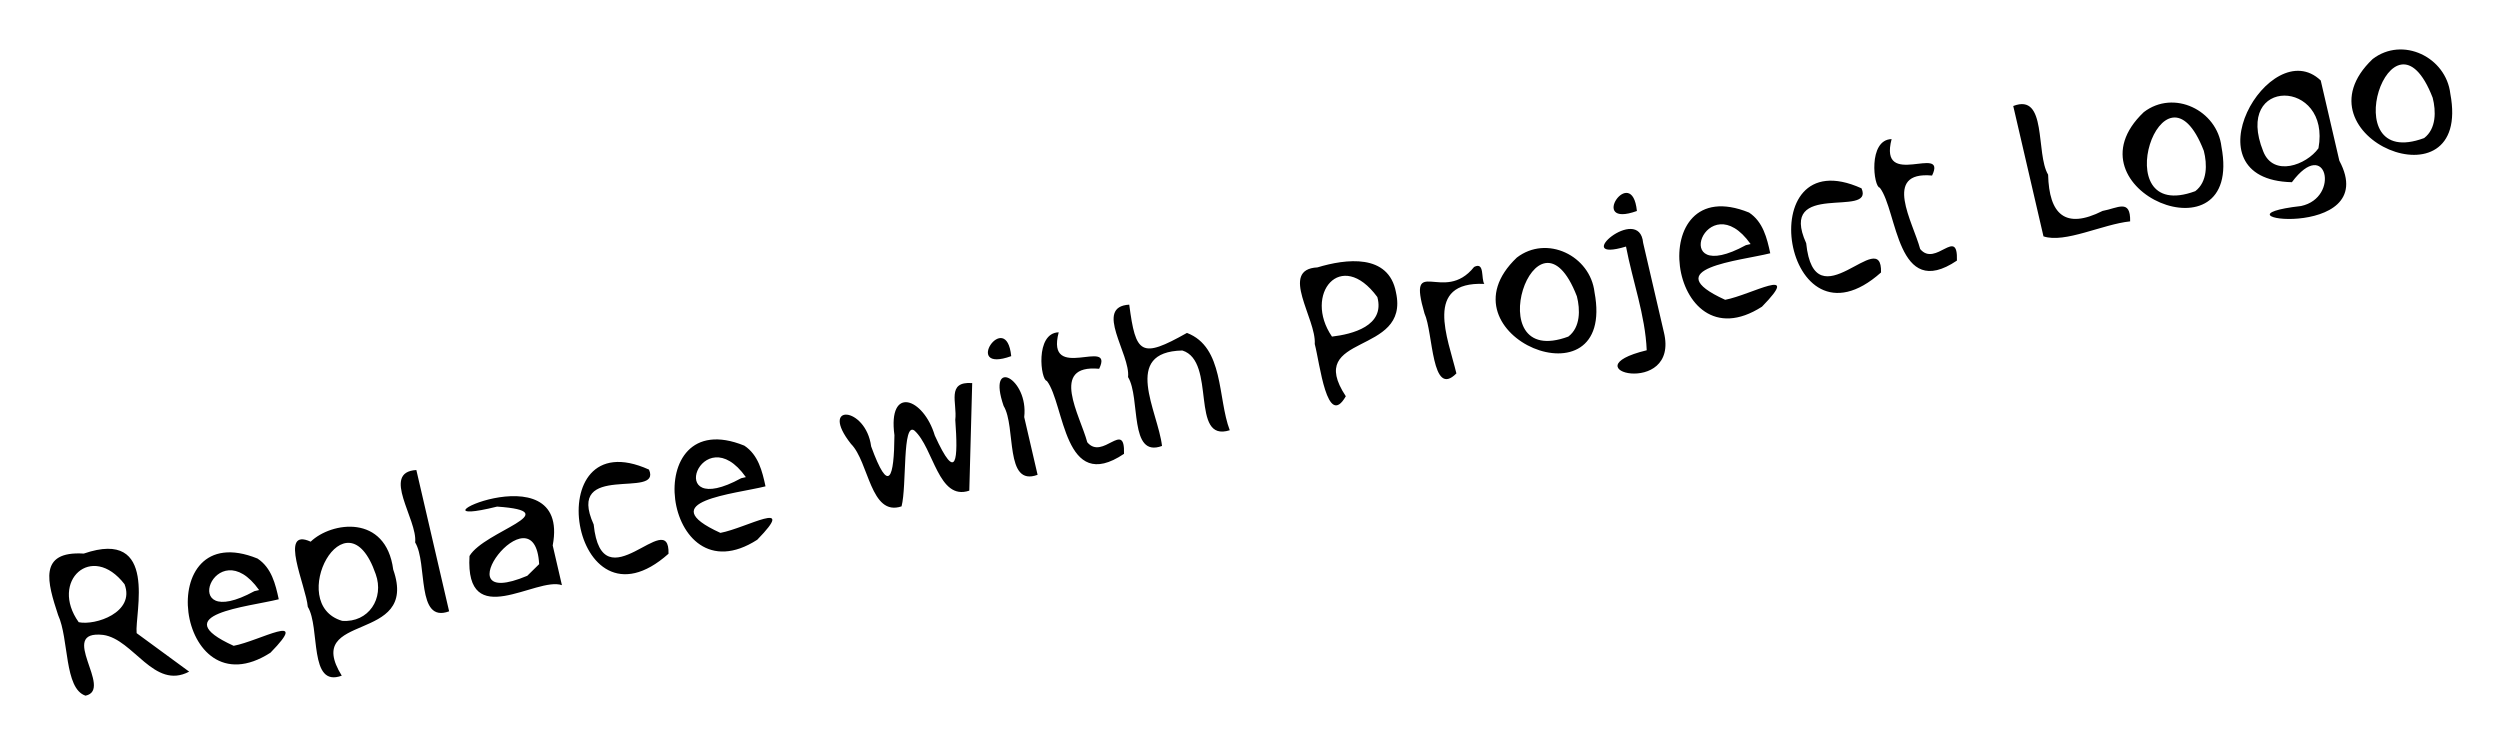
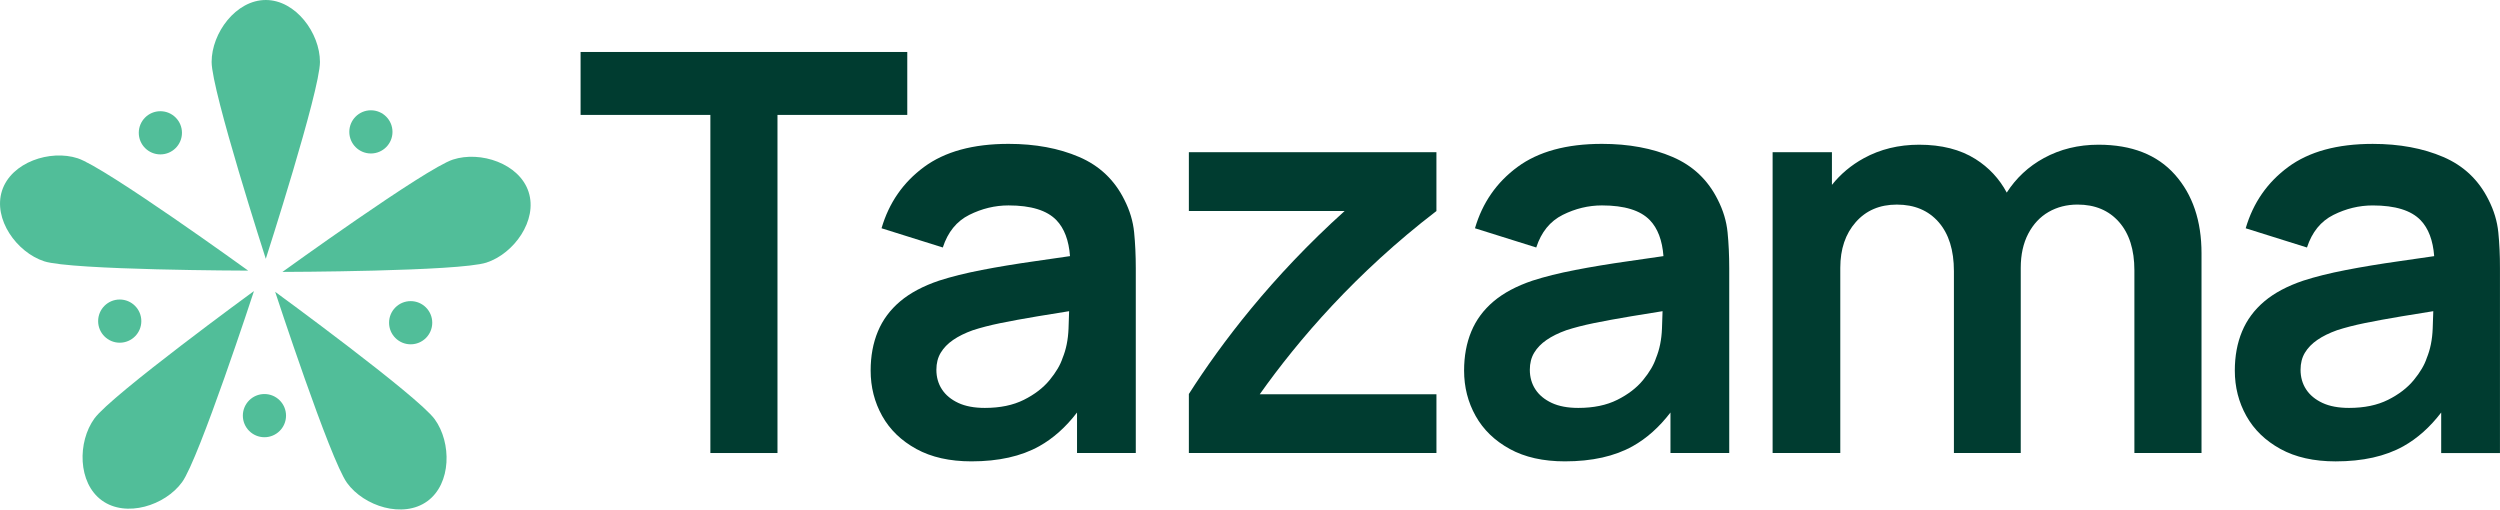
- <svg xmlns="http://www.w3.org/2000/svg" role="img" viewBox="36.21 103.59 138.58 41.20">
-   <path d="M172.036 108.783c1.228 6.52-8.824 2.38-4.306-1.92 1.659-1.275 4.071-.107 4.306 1.92zm-.977.227c-2.249-5.819-5.568 4.119-.475 2.234.679-.515.663-1.499.475-2.233zm-5.175 3.487c2.432 4.557-7.779 3.158-2.122 2.513 2.186-.464 1.41-3.889-.508-1.32-5.951-.14-1.204-8.309 1.599-5.639l1.031 4.445zm-1.157-.687c.705-3.863-4.735-3.983-3.06.175.562 1.428 2.388.757 3.06-.175zm-5.377-.084c1.228 6.52-8.824 2.38-4.306-1.92 1.659-1.275 4.071-.107 4.306 1.92zm-.977.227c-2.249-5.819-5.568 4.119-.475 2.234.679-.515.663-1.499.475-2.233zm-4.085 3.908c-1.527.158-3.624 1.229-4.804.831l-1.676-7.226c1.897-.741 1.23 2.633 1.933 3.806.055 2.197.944 3.055 3.019 2.01.835-.15 1.556-.696 1.528.579zm-9.601 2.174c-3.353 2.26-3.286-2.761-4.277-4.042-.341-.018-.669-2.66.656-2.693-.742 2.834 3.102.231 2.243 2.021-2.777-.255-1.051 2.599-.66 4.073.853 1.031 2.099-1.28 2.037.641zm-4.208.658c-5.418 4.829-7.317-7.481-1.082-4.664.737 1.684-4.663-.482-3.066 3.043.464 4.511 4.225-1.065 4.148 1.621zm-6.14-1.064c-1.692.425-6.339.832-2.5 2.58 1.444-.274 4.297-1.93 2.041.381-5.265 3.383-6.625-7.614-.717-5.218.777.513.995 1.418 1.176 2.258zm-1.089-.511c-2.422-3.415-4.655 2.461-.261.061zm-6.303-1.832c-2.771.997-.271-2.692 0 0zm1.494 6.714c.899 3.685-5.426 2.089-.95 1.006-.082-1.949-.783-3.832-1.148-5.749-3.161.952.747-2.423.949-.207l1.149 4.951zm-3.844-2.212c1.228 6.52-8.824 2.38-4.306-1.92 1.659-1.275 4.071-.107 4.306 1.92zm-.977.227c-2.249-5.819-5.568 4.119-.475 2.233.679-.515.663-1.499.475-2.233zm-5.13-.688c-3.39-.143-2.017 3.005-1.549 4.962-1.393 1.405-1.278-2.26-1.769-3.325-.975-3.368 1.074-.471 2.75-2.576.604-.312.373.661.568.94zm-4.9.463c.798 3.556-5.111 2.236-2.779 5.765-1.045 1.831-1.435-1.814-1.722-2.897.101-1.384-1.993-4.136.15-4.246 1.569-.476 3.944-.782 4.352 1.378zm-1.031.266c-2.017-2.741-4.12-.152-2.515 2.192 1.116-.13 2.953-.587 2.515-2.192zm-8.181 7.383c-2.233.707-.715-3.823-2.627-4.42-3.38.072-1.351 3.36-1.128 5.291-1.848.685-1.179-2.668-1.883-3.818.144-1.262-1.917-3.899.066-4.015.361 2.747.647 3.005 3.199 1.567 2.063.788 1.694 3.615 2.373 5.395zm-5.861 1.307c-3.353 2.26-3.286-2.761-4.277-4.042-.341-.018-.669-2.66.656-2.693-.742 2.834 3.102.231 2.243 2.021-2.777-.255-1.051 2.599-.66 4.073.853 1.031 2.099-1.28 2.037.641zm-6.253-5.414c-2.771.997-.271-2.692 0 0zm1.462 6.578c-1.848.685-1.179-2.668-1.883-3.818-.947-2.756 1.393-1.528 1.141.618l.742 3.2zm-3.625-5.085l-.161 5.963c-1.722.581-1.967-2.365-3.041-3.331-.682-.505-.416 3.057-.714 4.202-1.729.582-1.801-2.46-2.804-3.464-1.798-2.275.824-2.091 1.118.138.989 2.723 1.273 1.75 1.291-.619-.373-2.782 1.612-2.078 2.237.016 1.229 2.699 1.293 1.304 1.136-.866.116-.931-.51-2.147.938-2.039zm-11.457 5.724c-1.692.425-6.339.832-2.5 2.58 1.444-.274 4.297-1.93 2.041.381-5.265 3.383-6.625-7.614-.717-5.218.777.513.995 1.418 1.176 2.258zm-1.089-.511c-2.422-3.415-4.655 2.461-.261.061zm-4.288 4.247c-5.418 4.829-7.317-7.481-1.082-4.664.737 1.684-4.663-.482-3.066 3.043.464 4.511 4.225-1.065 4.148 1.621zm-5.909 1.742c-1.411-.497-5.365 2.624-5.123-1.618.836-1.397 5.488-2.463 1.53-2.737-5.622 1.397 4.121-3.348 3.083 2.154l.51 2.201zm-1.262-1.166c-.24-4.342-5.613 2.729-.657.646l.657-.646zm-4.99 2.616c-1.848.685-1.179-2.668-1.883-3.818.144-1.262-1.917-3.899.066-4.015l1.817 7.833zm-3.099-2.315c1.464 4.163-5.071 2.298-2.853 5.882-1.848.685-1.179-2.668-1.883-3.818-.091-1.127-1.643-4.434.16-3.61 1.151-1.109 4.168-1.543 4.576 1.546zm-.971.252c-1.64-4.748-5.022 1.665-1.86 2.591 1.467.109 2.344-1.247 1.86-2.591zm-5.374 1.395c-1.692.425-6.339.832-2.5 2.58 1.444-.274 4.297-1.93 2.041.381-5.265 3.383-6.625-7.614-.717-5.218.777.513.995 1.418 1.176 2.258zm-1.089-.511c-2.422-3.415-4.655 2.461-.261.061zm-3.879 4.523c-1.948 1.032-3.081-1.798-4.761-2.036-2.597-.292.604 3.03-.982 3.368-1.191-.392-.911-3.144-1.52-4.47-.589-1.798-1.123-3.562 1.422-3.407 4.165-1.43 2.817 3.33 2.931 4.411l2.911 2.133zm-3.58-4.846c-1.815-2.354-4.165-.164-2.541 2.105.916.195 3.14-.54 2.541-2.105z" stroke-width=".265" />
+ <svg xmlns="http://www.w3.org/2000/svg" version="1.1" id="Layer_1" x="0px" y="0px" viewBox="0 0 1277.04 260.26" style="enable-background:new 0 0 1277.04 260.26;" xml:space="preserve">
+   <style type="text/css">
+ 	.st0{fill:#003C30;}
+ 	.st1{fill:#51BE99;}
+ </style>
+   <g>
+     <polygon class="st0" points="463.45,26.55 296.57,26.55 296.57,58.7 362.87,58.7 362.87,231.41 397.15,231.41 397.15,58.7    463.45,58.7  " />
+     <path class="st0" d="M574.36,102.09c-5.03-10.15-12.73-17.45-23.12-21.91c-10.38-4.46-22.41-6.69-36.06-6.69   c-18.12,0-32.51,3.94-43.18,11.81c-10.67,7.87-17.9,18.31-21.7,31.3l31.3,9.82c2.56-7.87,7.06-13.42,13.51-16.65   c6.45-3.22,13.14-4.84,20.06-4.84c11.47,0,19.63,2.51,24.47,7.54c4.02,4.18,6.33,10.31,6.94,18.36   c-6.19,0.92-12.25,1.79-18.11,2.62c-9.72,1.38-18.73,2.87-27.03,4.48c-8.3,1.61-15.53,3.42-21.7,5.41   c-8.16,2.75-14.79,6.28-19.92,10.6c-5.12,4.32-8.92,9.44-11.38,15.36c-2.47,5.93-3.7,12.59-3.7,19.99c0,8.44,1.97,16.17,5.9,23.19   c3.93,7.02,9.75,12.64,17.43,16.86c7.68,4.22,17.07,6.33,28.17,6.33c13.85,0,25.39-2.58,34.64-7.75   c7.11-3.98,13.54-9.71,19.28-17.2v20.69h30.02v-94.32c0-6.64-0.29-12.78-0.85-18.42C578.77,113.02,577.11,107.5,574.36,102.09z    M542.78,182.9c-1.14,3.51-3.34,7.25-6.62,11.24c-3.27,3.98-7.66,7.35-13.16,10.1c-5.5,2.75-12.14,4.13-19.92,4.13   c-5.41,0-9.94-0.85-13.59-2.56c-3.65-1.71-6.43-4.01-8.32-6.9c-1.9-2.89-2.85-6.24-2.85-10.03c0-3.32,0.73-6.21,2.21-8.68   c1.47-2.46,3.58-4.65,6.33-6.54c2.75-1.9,6.12-3.56,10.1-4.98c4.08-1.33,8.77-2.54,14.08-3.63c5.31-1.09,11.67-2.25,19.06-3.49   c4.73-0.79,10.08-1.66,16.02-2.6c-0.06,2.6-0.16,5.57-0.3,8.93C545.6,173.53,544.58,178.54,542.78,182.9z" />
+     <path class="st0" d="M1071.92,73.92c-10.24,0-19.54,2.28-27.88,6.83c-7.86,4.29-14.17,10.18-18.96,17.63   c-3.8-7.09-9.11-12.8-15.96-17.13c-7.73-4.88-17.33-7.33-28.81-7.33c-10.43,0-19.85,2.3-28.24,6.9   c-6.46,3.54-11.88,8.09-16.29,13.62V77.76h-30.3v153.65h34.57V136.8c0-9.58,2.63-17.36,7.9-23.33c5.26-5.98,12.26-8.96,20.98-8.96   c9.01,0,16.12,2.99,21.34,8.96c5.21,5.98,7.82,14.32,7.82,25.04v92.9h34.14V136.8c0-6.73,1.28-12.54,3.84-17.43   c2.56-4.88,6.02-8.58,10.39-11.1c4.36-2.51,9.29-3.77,14.79-3.77c8.91,0,15.98,2.97,21.2,8.89c5.21,5.93,7.83,14.16,7.83,24.68   v93.33h34.29v-102c0-16.6-4.53-29.99-13.59-40.19C1101.92,79.02,1088.9,73.92,1071.92,73.92z" />
+     <path class="st0" d="M1276.18,118.67c-0.57-5.64-2.23-11.17-4.98-16.57c-5.03-10.15-12.73-17.45-23.12-21.91   c-10.38-4.46-22.41-6.69-36.06-6.69c-18.12,0-32.51,3.94-43.18,11.81c-10.67,7.87-17.9,18.31-21.7,31.3l31.3,9.82   c2.56-7.87,7.06-13.42,13.51-16.65c6.45-3.22,13.14-4.84,20.06-4.84c11.47,0,19.63,2.51,24.47,7.54   c4.02,4.18,6.33,10.31,6.94,18.36c-6.19,0.92-12.25,1.79-18.11,2.62c-9.72,1.38-18.73,2.87-27.03,4.48   c-8.3,1.61-15.53,3.42-21.7,5.41c-8.16,2.75-14.79,6.28-19.92,10.6c-5.12,4.32-8.92,9.44-11.38,15.36   c-2.47,5.93-3.7,12.59-3.7,19.99c0,8.44,1.97,16.17,5.9,23.19c3.93,7.02,9.75,12.64,17.43,16.86c7.68,4.22,17.07,6.33,28.17,6.33   c13.85,0,25.39-2.58,34.64-7.75c7.11-3.98,13.54-9.71,19.28-17.2v20.69h30.02v-94.32C1277.04,130.45,1276.75,124.31,1276.18,118.67   z M1239.62,182.9c-1.14,3.51-3.34,7.25-6.62,11.24c-3.27,3.98-7.66,7.35-13.16,10.1c-5.5,2.75-12.14,4.13-19.92,4.13   c-5.41,0-9.94-0.85-13.59-2.56c-3.65-1.71-6.43-4.01-8.32-6.9c-1.9-2.89-2.85-6.24-2.85-10.03c0-3.32,0.73-6.21,2.21-8.68   c1.47-2.46,3.58-4.65,6.33-6.54c2.75-1.9,6.12-3.56,10.1-4.98c4.08-1.33,8.77-2.54,14.08-3.63c5.31-1.09,11.67-2.25,19.06-3.49   c4.73-0.79,10.08-1.66,16.02-2.6c-0.06,2.6-0.16,5.57-0.3,8.93C1242.44,173.53,1241.42,178.54,1239.62,182.9z" />
+     <path class="st0" d="M877.5,102.09c-5.03-10.15-12.73-17.45-23.12-21.91c-10.38-4.46-22.41-6.69-36.06-6.69   c-18.12,0-32.51,3.94-43.18,11.81c-10.67,7.87-17.9,18.31-21.7,31.3l31.3,9.82c2.56-7.87,7.06-13.42,13.51-16.65   c6.45-3.22,13.14-4.84,20.06-4.84c11.47,0,19.63,2.51,24.47,7.54c4.02,4.18,6.33,10.31,6.94,18.36   c-6.19,0.92-12.25,1.79-18.11,2.62c-9.72,1.38-18.73,2.87-27.03,4.48c-8.3,1.61-15.53,3.42-21.7,5.41   c-8.16,2.75-14.79,6.28-19.92,10.6c-5.12,4.32-8.92,9.44-11.38,15.36c-2.47,5.93-3.7,12.59-3.7,19.99c0,8.44,1.97,16.17,5.9,23.19   c3.93,7.02,9.75,12.64,17.43,16.86c7.68,4.22,17.07,6.33,28.17,6.33c13.85,0,25.39-2.58,34.64-7.75   c7.11-3.98,13.54-9.71,19.28-17.2v20.69h30.02v-94.32c0-6.64-0.29-12.78-0.85-18.42C881.91,113.02,880.25,107.5,877.5,102.09z    M845.92,182.9c-1.14,3.51-3.34,7.25-6.62,11.24c-3.27,3.98-7.66,7.35-13.16,10.1c-5.5,2.75-12.14,4.13-19.92,4.13   c-5.41,0-9.94-0.85-13.59-2.56c-3.65-1.71-6.43-4.01-8.32-6.9c-1.9-2.89-2.85-6.24-2.85-10.03c0-3.32,0.73-6.21,2.21-8.68   c1.47-2.46,3.58-4.65,6.33-6.54c2.75-1.9,6.12-3.56,10.1-4.98c4.08-1.33,8.77-2.54,14.08-3.63c5.31-1.09,11.67-2.25,19.06-3.49   c4.73-0.79,10.08-1.66,16.02-2.6c-0.06,2.6-0.16,5.57-0.3,8.93C848.74,173.53,847.72,178.54,845.92,182.9z" />
+     <path class="st0" d="M607.29,107.78h79.58c-37.32,33.61-63.06,67.61-79.58,93.48v30.15h16.86h109.61v-25.18v-4.84H643.5   c19.65-27.71,49.01-61.96,90.25-93.6v-0.01V82.6v-4.84H607.29V107.78z" />
+   </g>
+   <g>
+     <g>
+       <path class="st1" d="M163.44,31.65c0,14.76-27.67,100.56-27.67,100.56s-27.67-85.8-27.67-100.56S120.48,0,135.77,0    S163.44,16.9,163.44,31.65z" />
+       <path class="st1" d="M39.69,80.85c14.03,4.56,87.09,57.39,87.09,57.39s-90.15-0.2-104.19-4.76s-26.27-21.56-21.55-36.1    S25.65,76.29,39.69,80.85z" />
+       <path class="st1" d="M48.24,213.75c8.67-11.94,81.5-65.09,81.5-65.09s-28.05,85.68-36.72,97.62s-28.63,18.32-40.99,9.34    C39.66,246.64,39.56,225.69,48.24,213.75z" />
+       <path class="st1" d="M177.28,246.69c-8.67-11.94-36.72-97.62-36.72-97.62s72.82,53.15,81.5,65.09    c8.67,11.94,8.58,32.89-3.78,41.87C205.91,265.01,185.95,258.63,177.28,246.69z" />
+       <path class="st1" d="M248.47,134.14c-14.03,4.56-104.19,4.76-104.19,4.76s73.05-52.83,87.09-57.39c14.03-4.56,33.93,2,38.65,16.54    S262.51,129.58,248.47,134.14z" />
+     </g>
+     <circle class="st1" cx="189.46" cy="67.37" r="11.03" />
+     <circle class="st1" cx="81.92" cy="67.84" r="11.03" />
+     <circle class="st1" cx="61.16" cy="164.03" r="11.03" />
+     <circle class="st1" cx="135.08" cy="212.31" r="11.03" />
+     <circle class="st1" cx="209.77" cy="164.85" r="11.03" />
+   </g>
</svg>
